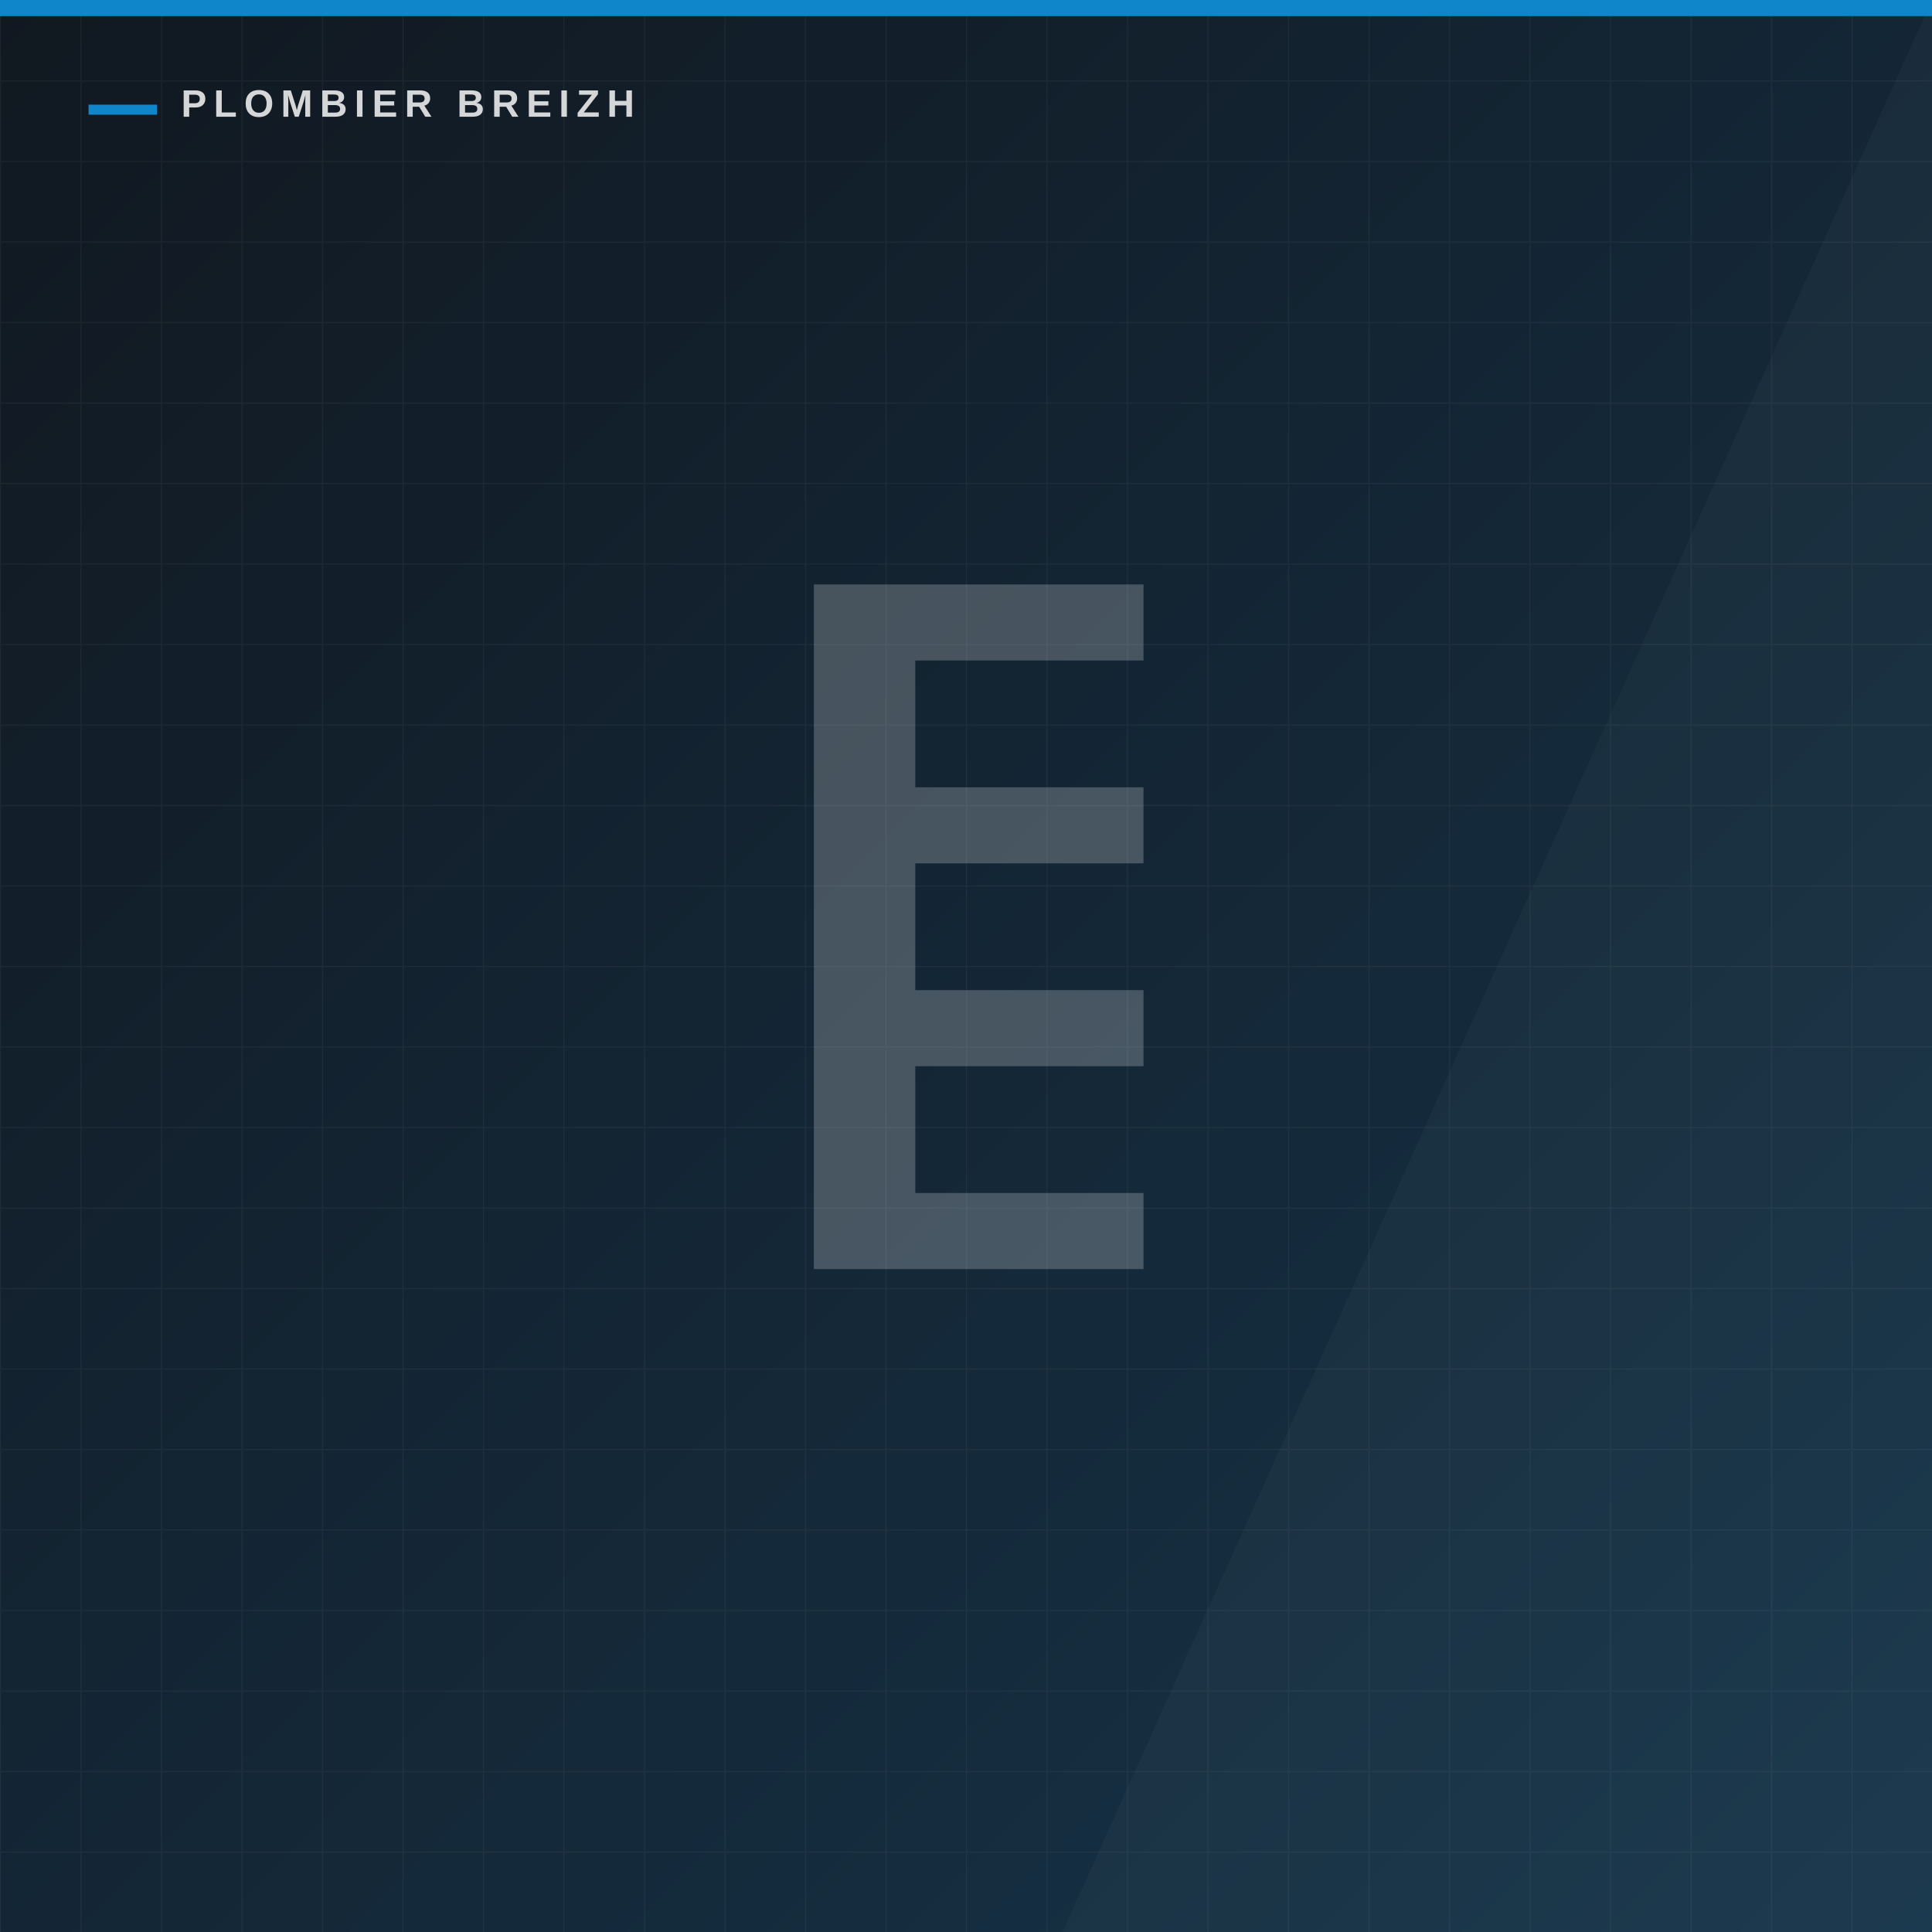
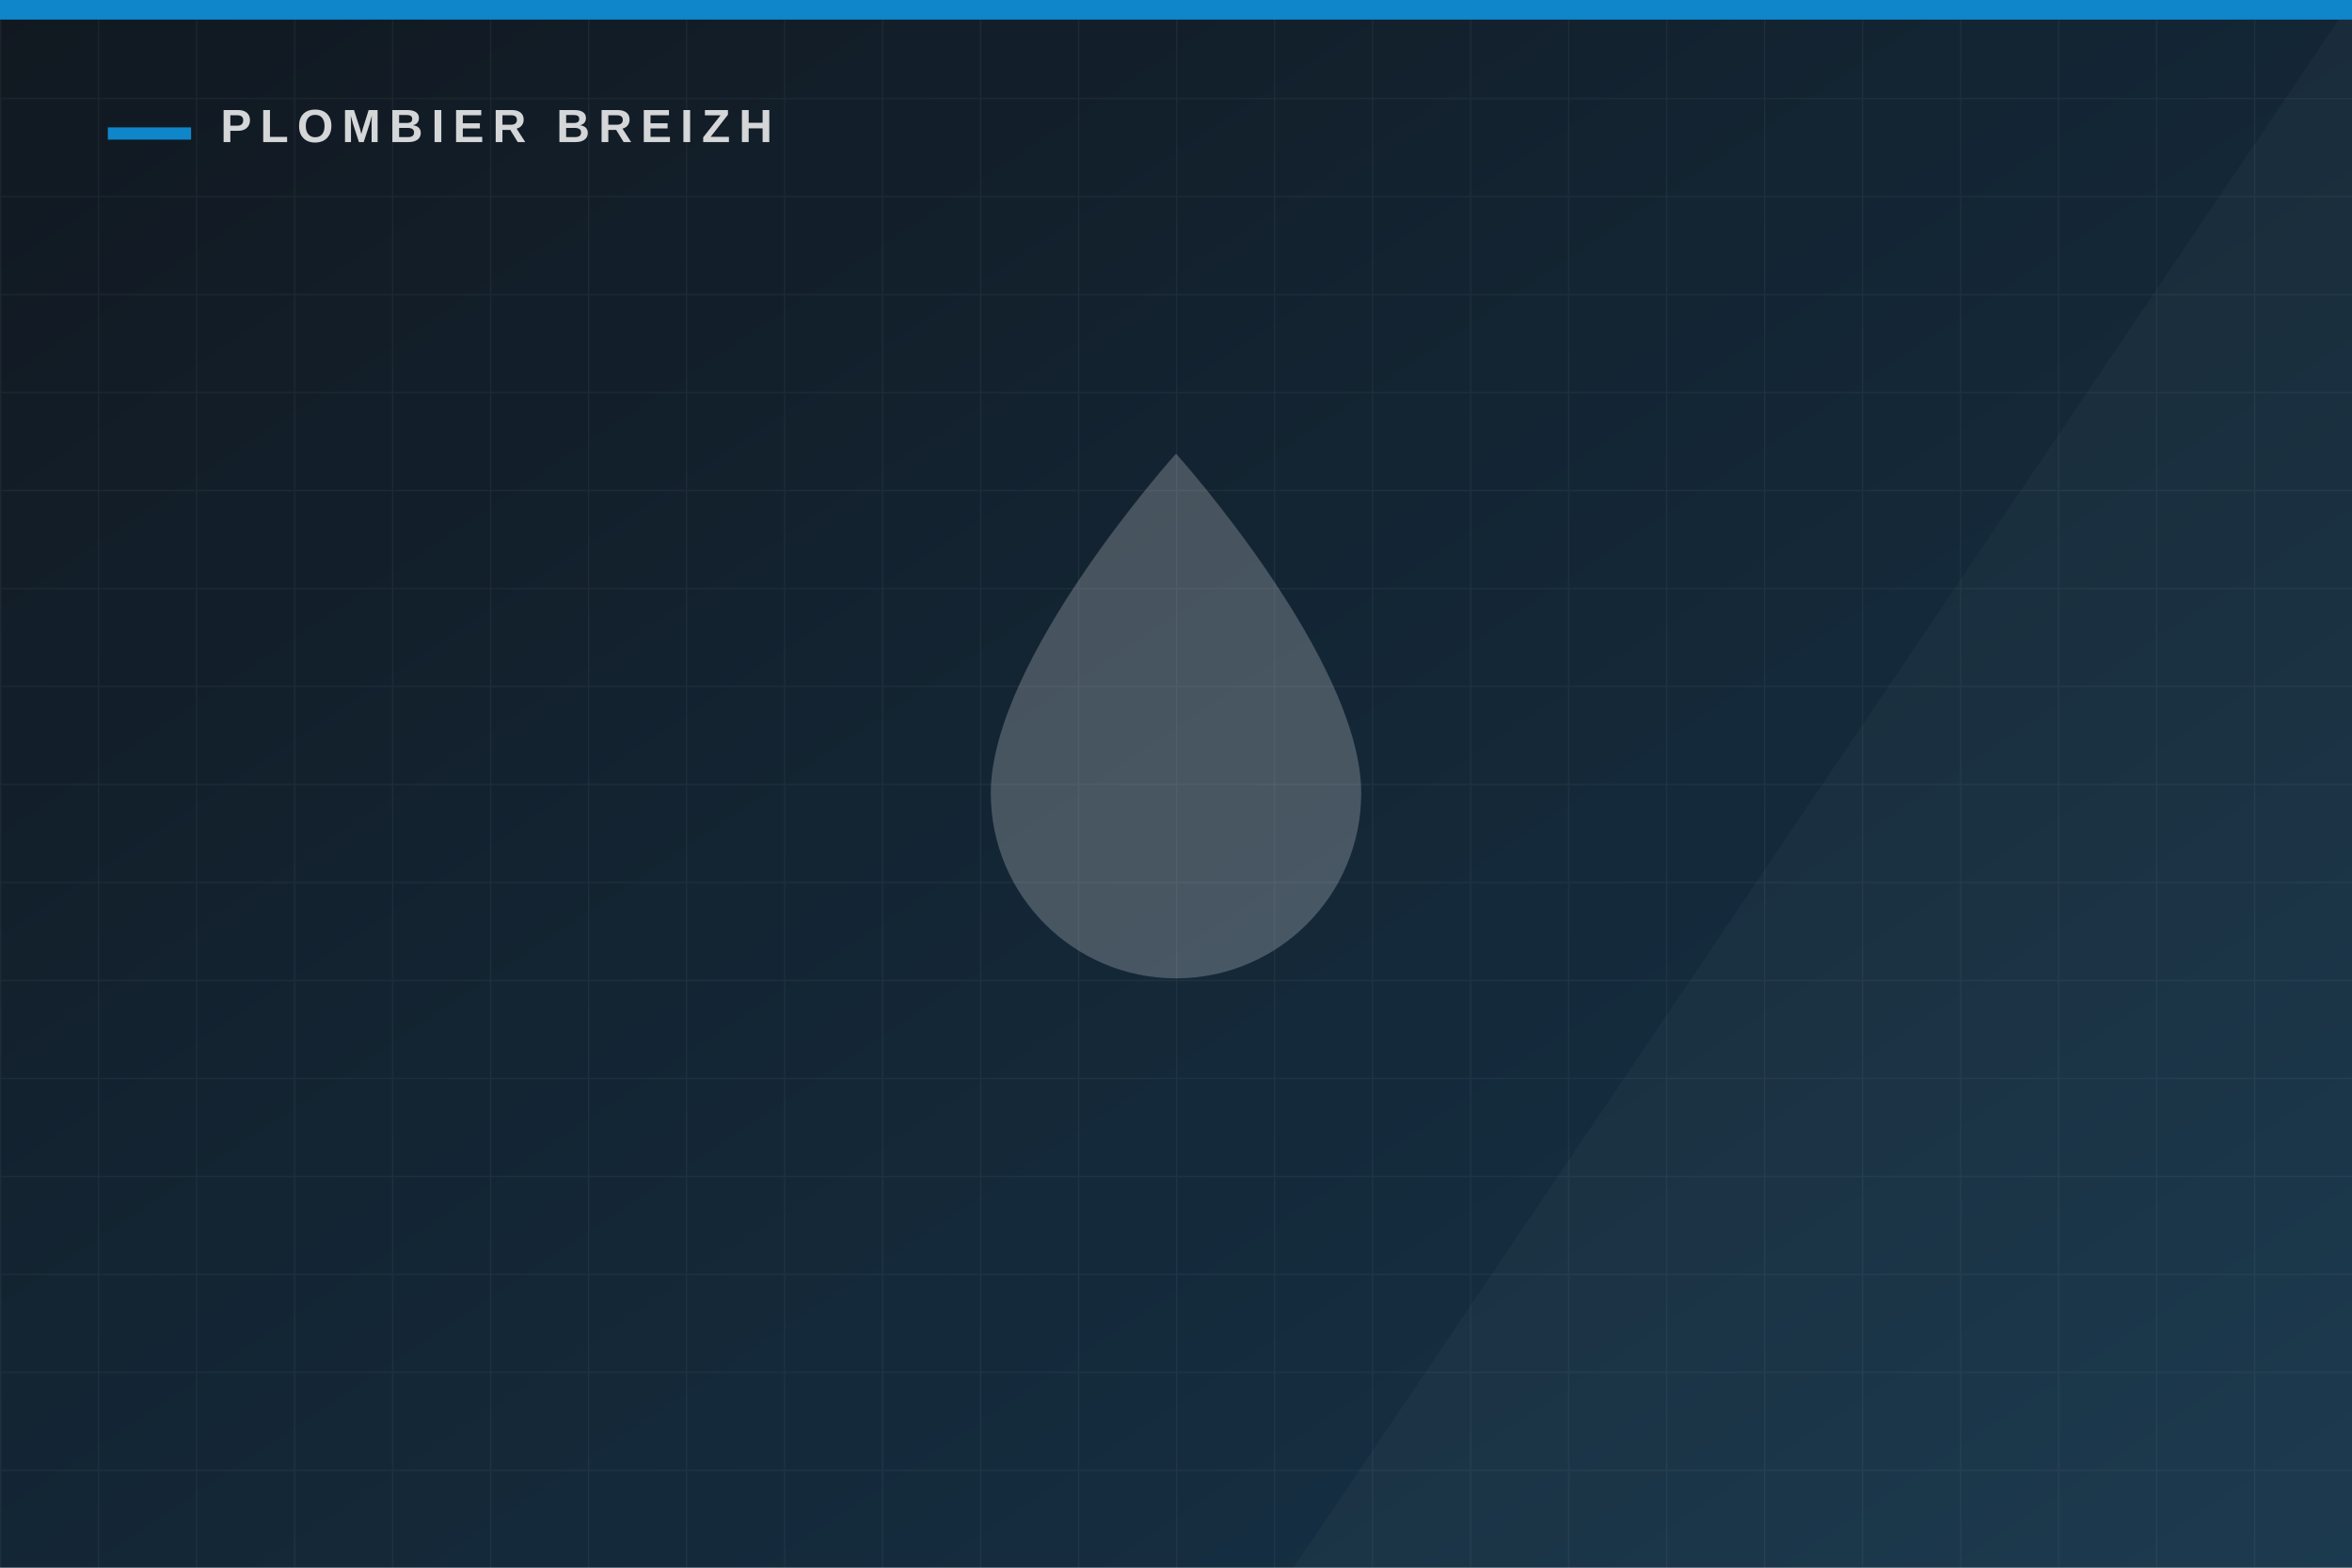
- <svg xmlns="http://www.w3.org/2000/svg" viewBox="0 0 960 960" width="960" height="960" role="presentation">
+ <svg xmlns="http://www.w3.org/2000/svg" viewBox="0 0 960 640" width="960" height="640" role="presentation">
  <defs>
    <linearGradient id="g" x1="0" y1="0" x2="1" y2="1">
      <stop offset="0" stop-color="#111820" />
      <stop offset="1" stop-color="#16344A" />
    </linearGradient>
    <pattern id="p" width="40" height="40" patternUnits="userSpaceOnUse">
      <path d="M40 0H0v40" fill="none" stroke="#FFFFFF" stroke-opacity="0.05" stroke-width="1" />
    </pattern>
  </defs>
-   <rect width="960" height="960" fill="url(#g)" />
-   <rect width="960" height="960" fill="url(#p)" />
-   <path d="M960 0 L960 960 L528 960 Z" fill="#FFFFFF" fill-opacity="0.03" />
+   <rect width="960" height="640" fill="url(#g)" />
+   <rect width="960" height="640" fill="url(#p)" />
+   <path d="M960 0 L960 640 L528 640 Z" fill="#FFFFFF" fill-opacity="0.03" />
  <rect x="0" y="0" width="960" height="8" fill="#0F86C9" />
-   <g transform="translate(278.4 240) scale(6.300)">
-     <path d="M20 8h26v6H28v10h18v6H28v10h18v6H28v10h18v6H20V8Z" fill="#FFFFFF" fill-opacity="0.22" />
+   <g transform="translate(345.6 160) scale(4.200)">
+     <path d="M32 6C32 6 14 26 14 39a18 18 0 0 0 36 0C50 26 32 6 32 6Z" fill="#FFFFFF" fill-opacity="0.22" />
  </g>
  <g transform="translate(44 78)">
    <rect x="0" y="-26" width="34" height="5" fill="#0F86C9" />
    <text x="46" y="-20" font-family="Segoe UI,Helvetica Neue,Arial,sans-serif" font-size="19" font-weight="700" letter-spacing="3.5" fill="#FFFFFF" fill-opacity="0.82">PLOMBIER BREIZH</text>
  </g>
</svg>
